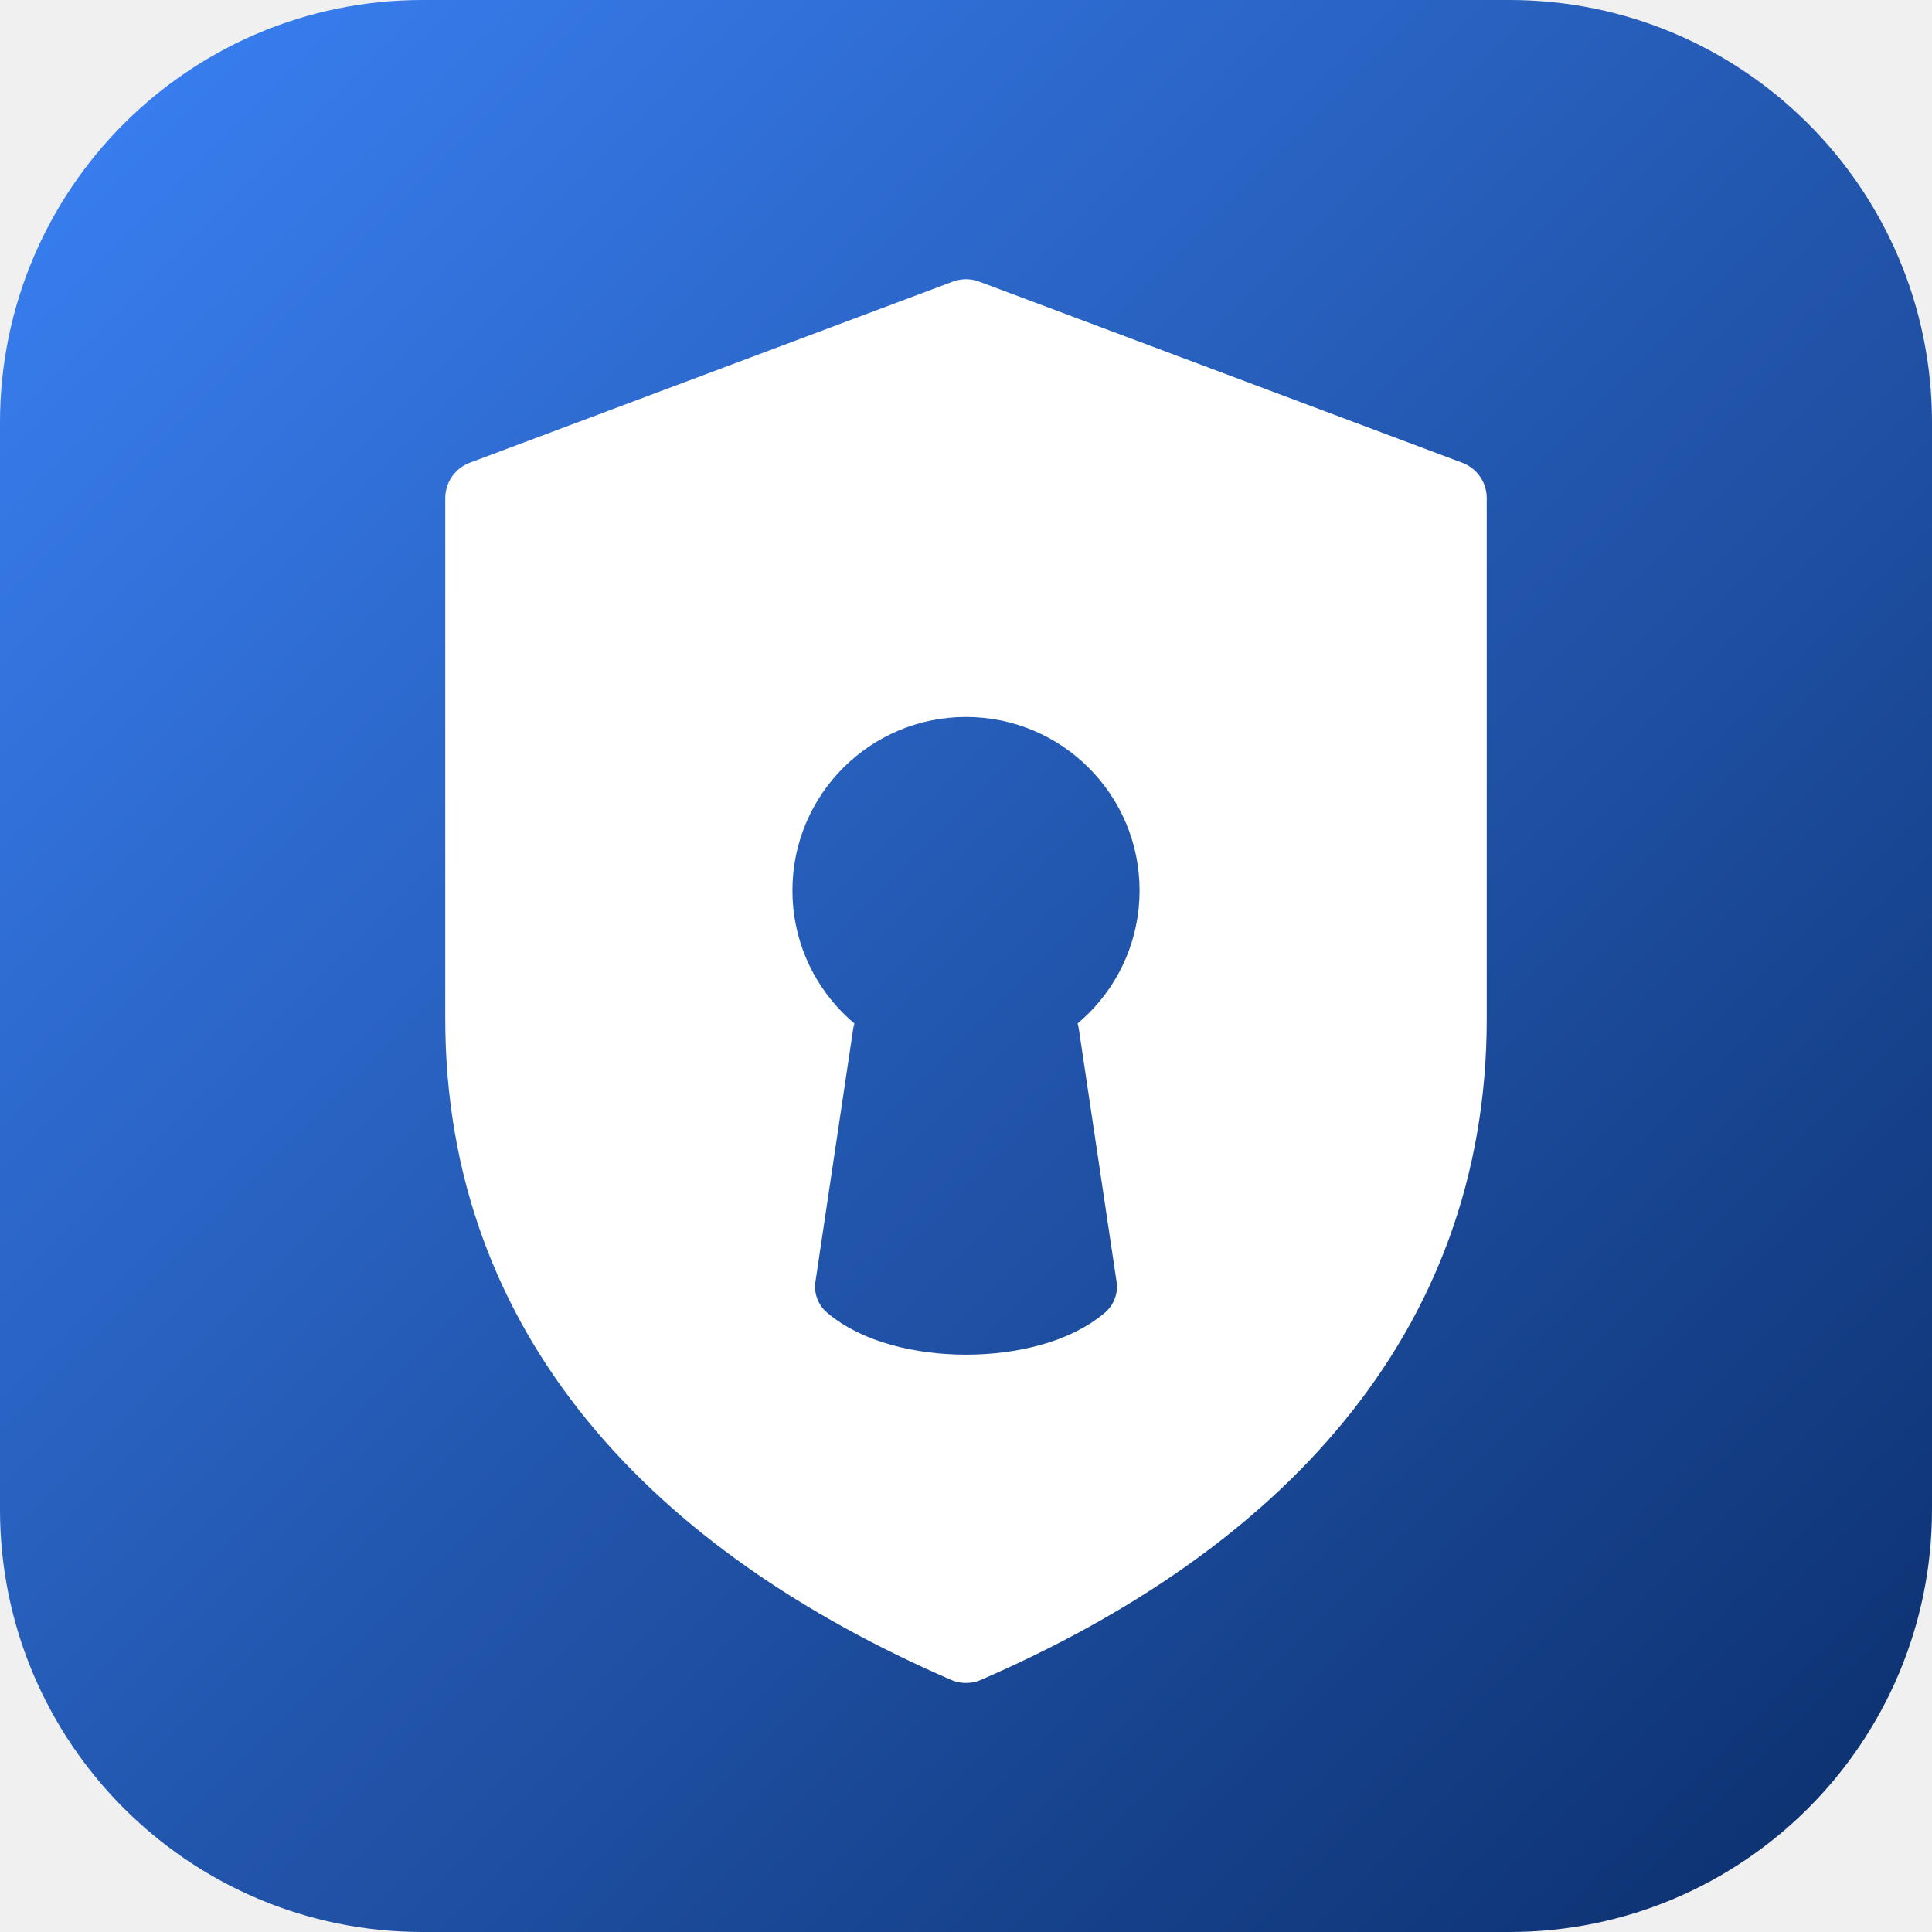
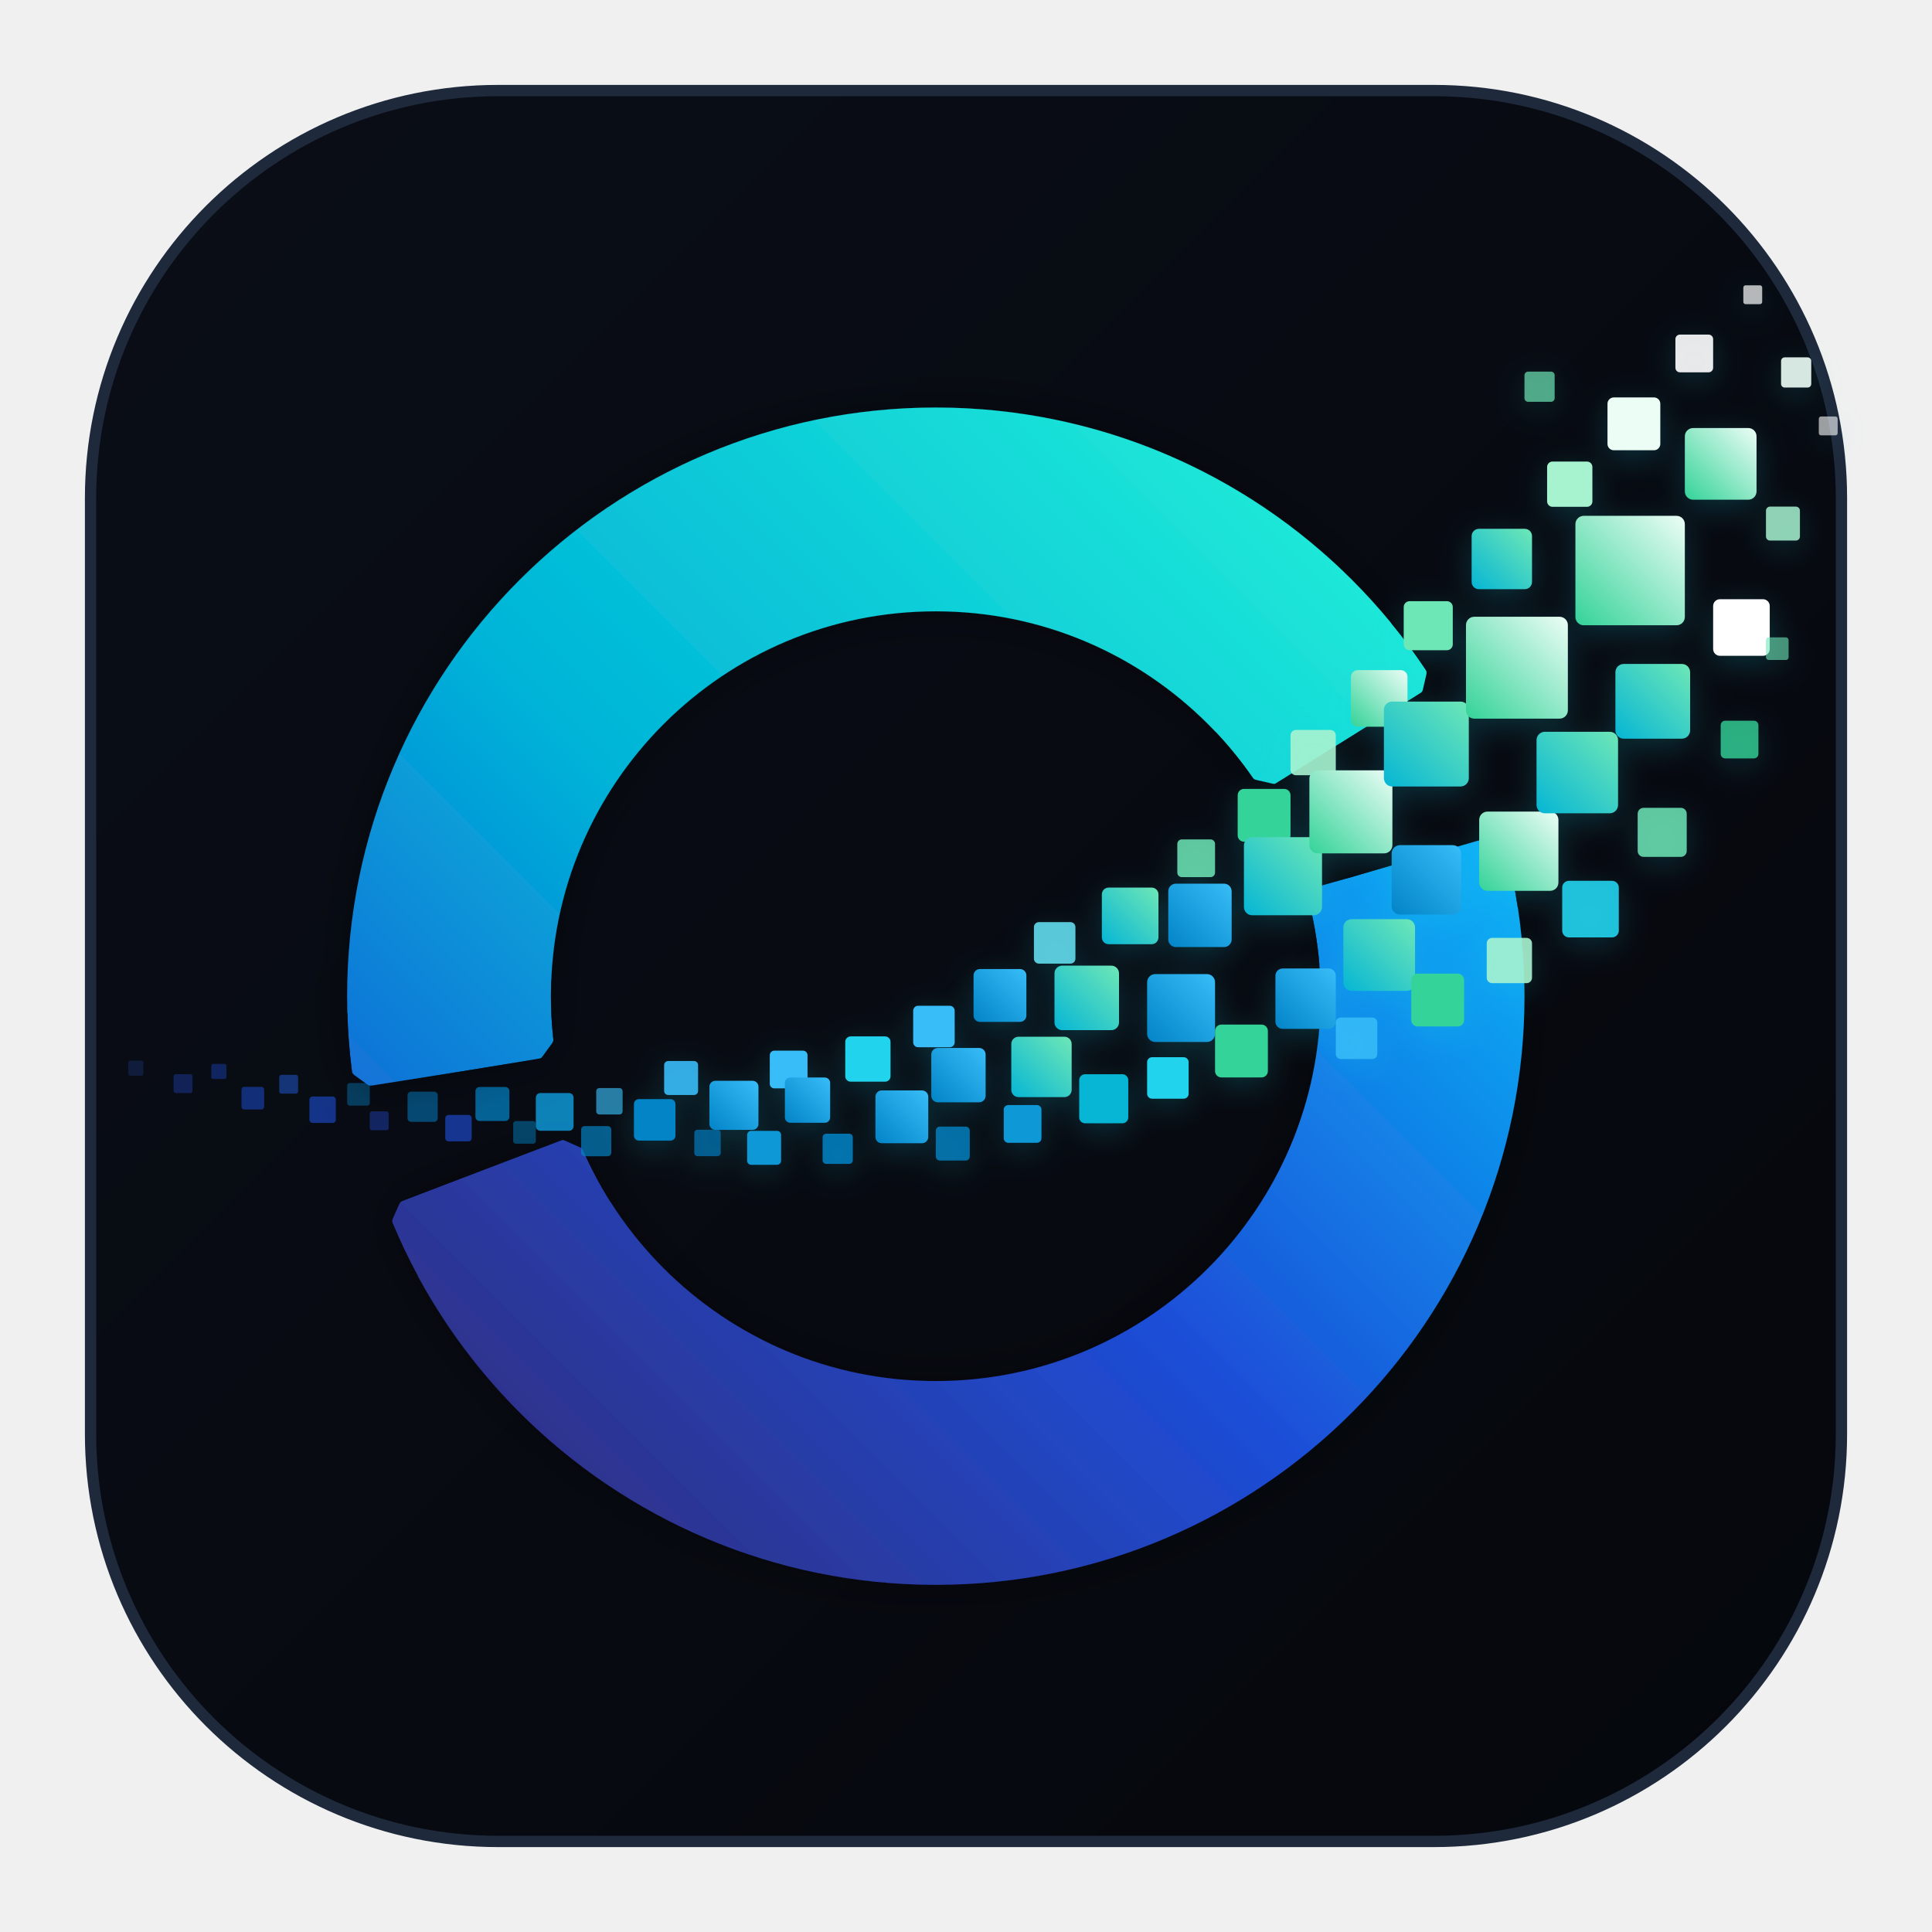
- <svg xmlns="http://www.w3.org/2000/svg" width="1024" height="1024" viewBox="0 0 1024 1024" fill="none">
+ <svg xmlns="http://www.w3.org/2000/svg" viewBox="0 0 512 512" width="512" height="512" role="img" aria-labelledby="title description">
  <defs>
-     <linearGradient id="bg" gradientUnits="userSpaceOnUse" x1="0" y1="0" x2="1024" y2="1024">
-       <stop offset="0" stop-color="#3B82F6" />
-       <stop offset="1" stop-color="#0B2E6B" />
+     <linearGradient id="bg" x1="0%" y1="0%" x2="100%" y2="100%">
+       <stop offset="0%" stop-color="#0A0E17" />
+       <stop offset="100%" stop-color="#05070C" />
    </linearGradient>
+     <linearGradient id="ringUpper" x1="0%" y1="100%" x2="100%" y2="0%">
+       <stop offset="0%" stop-color="#1D4ED8" />
+       <stop offset="45%" stop-color="#00B4D8" />
+       <stop offset="100%" stop-color="#22EFD8" />
+     </linearGradient>
+     <linearGradient id="ringLower" x1="0%" y1="100%" x2="100%" y2="0%">
+       <stop offset="0%" stop-color="#312E81" />
+       <stop offset="45%" stop-color="#1D4ED8" />
+       <stop offset="100%" stop-color="#00D2FF" />
+     </linearGradient>
+     <linearGradient id="packetCyan" x1="0%" y1="100%" x2="100%" y2="0%">
+       <stop offset="0%" stop-color="#0284C7" />
+       <stop offset="100%" stop-color="#38BDF8" />
+     </linearGradient>
+     <linearGradient id="packetMint" x1="0%" y1="100%" x2="100%" y2="0%">
+       <stop offset="0%" stop-color="#06B6D4" />
+       <stop offset="100%" stop-color="#6EE7B7" />
+     </linearGradient>
+     <linearGradient id="packetBright" x1="0%" y1="100%" x2="100%" y2="0%">
+       <stop offset="0%" stop-color="#34D399" />
+       <stop offset="100%" stop-color="#ECFDF5" />
+     </linearGradient>
+     <filter id="ringShadow" x="0" y="0" width="512" height="512" filterUnits="userSpaceOnUse">
+       <feDropShadow dx="0" dy="0" stdDeviation="6" flood-color="#000000" flood-opacity="0.35" />
+     </filter>
+     <filter id="streamGlow" x="-25%" y="-25%" width="150%" height="150%" color-interpolation-filters="sRGB">
+       <feGaussianBlur in="SourceAlpha" stdDeviation="4" result="blur" />
+       <feOffset in="blur" dy="2" result="offsetBlur" />
+       <feFlood flood-color="#22D3EE" flood-opacity="0.2" result="glowColor" />
+       <feComposite in="glowColor" in2="offsetBlur" operator="in" result="softGlow" />
+       <feMerge>
+         <feMergeNode in="softGlow" />
+         <feMergeNode in="SourceGraphic" />
+       </feMerge>
+     </filter>
+     <path id="flow-centerline" d="M 32 283 C 74 294 128 296 170 296 C 240 296 352 260 480 100" />
+     <mask id="b-upper-ring-cut-profile" maskUnits="userSpaceOnUse" x="0" y="0" width="512" height="512" style="mask-type:luminance">
+       <rect x="0" y="0" width="512" height="512" fill="white" />
+       <path d="M -60 -55 L 60 -55 L 60 37 L 25.713 20 A 156 156 0 0 0 26.932 4.598 A 1.5 1.5 0 0 0 26.494 3.494 L 23.439 0.439 A 1.5 1.5 0 0 0 22.379 0 L -22.379 0 A 1.5 1.5 0 0 0 -23.439 0.439 L -26.669 3.669 A 1.5 1.5 0 0 0 -27.107 4.661 A 102 102 0 0 1 -28.98 20 L -60 37 Z" transform="matrix(-0.987688 0.156434 -0.156434 -0.987688 120.5882 284.18)" fill="black" />
+       <path d="M -60 -55 L 60 -55 L 60 37 L 25.713 20 A 156 156 0 0 0 26.932 4.598 A 1.5 1.5 0 0 0 26.494 3.494 L 23.439 0.439 A 1.5 1.5 0 0 0 22.379 0 L -22.379 0 A 1.5 1.5 0 0 0 -23.439 0.439 L -26.669 3.669 A 1.5 1.5 0 0 0 -27.107 4.661 A 102 102 0 0 1 -28.98 20 L -60 37 Z" transform="matrix(0.848048 -0.529919 -0.529919 -0.848048 357.3982 195.6404)" fill="black" />
+     </mask>
+     <mask id="b-lower-ring-cut-profile" maskUnits="userSpaceOnUse" x="0" y="0" width="512" height="512" style="mask-type:luminance">
+       <rect x="0" y="0" width="512" height="512" fill="white" />
+       <path d="M -60 -55 L 60 -55 L 60 37 L 25.713 20 A 156 156 0 0 0 26.932 4.598 A 1.5 1.5 0 0 0 26.494 3.494 L 23.439 0.439 A 1.5 1.5 0 0 0 22.379 0 L -22.379 0 A 1.5 1.5 0 0 0 -23.439 0.439 L -26.669 3.669 A 1.5 1.5 0 0 0 -27.107 4.661 A 102 102 0 0 1 -28.98 20 L -60 37 Z" transform="matrix(0.961262 -0.275637 0.275637 0.961262 372.0028 228.4428)" fill="black" />
+       <path d="M -60 -55 L 60 -55 L 60 37 L 25.713 20 A 156 156 0 0 0 26.932 4.598 A 1.5 1.5 0 0 0 26.494 3.494 L 23.439 0.439 A 1.5 1.5 0 0 0 22.379 0 L -22.379 0 A 1.5 1.5 0 0 0 -23.439 0.439 L -26.669 3.669 A 1.5 1.5 0 0 0 -27.107 4.661 A 102 102 0 0 1 -28.98 20 L -60 37 Z" transform="matrix(-0.93358 0.358368 0.358368 0.93358 127.5681 310.2295)" fill="black" />
+     </mask>
  </defs>
-   <rect width="1024" height="1024" rx="224" fill="url(#bg)" />
-   <path d="M512 168L768 264V540C768 698 664 806 512 872C360 806 256 698 256 540V264L512 168Z" fill="#FFFFFF" stroke="#FFFFFF" stroke-width="40" stroke-linejoin="round" />
-   <circle cx="512" cy="472" r="92" fill="url(#bg)" />
-   <path d="M470 548L450 682C478 706 546 706 574 682L554 548Z" fill="url(#bg)" stroke="url(#bg)" stroke-width="36" stroke-linejoin="round" />
+   <rect x="24" y="24" width="464" height="464" rx="108" fill="url(#bg)" stroke="#1E293B" stroke-width="3" />
+   <g id="lower-ring" filter="url(#ringShadow)">
+     <circle cx="248" cy="264" r="129" fill="none" stroke="url(#ringLower)" stroke-width="54" stroke-linecap="butt" stroke-dasharray="394.008 416.523" stroke-dashoffset="-774.507" mask="url(#b-lower-ring-cut-profile)" />
+   </g>
+   <g id="inlet-data-stream" opacity="0.85">
+     <rect x="34" y="281.07" width="4" height="4" rx="0.48" fill="#1E3A8A" opacity="0.4" />
+     <rect x="46" y="284.668" width="5" height="5" rx="0.6" fill="#1E40AF" opacity="0.5" />
+     <rect x="56" y="281.938" width="4" height="4" rx="0.48" fill="#1D4ED8" opacity="0.45" />
+     <rect x="64" y="288.03" width="6" height="6" rx="0.72" fill="#1D4ED8" opacity="0.6" />
+     <rect x="74" y="284.836" width="5" height="5" rx="0.6" fill="#2563EB" opacity="0.55" />
+     <rect x="82" y="290.583" width="7" height="7" rx="0.84" fill="#1D4ED8" opacity="0.7" />
+     <rect x="92" y="287.007" width="6" height="6" rx="0.72" fill="#0369A1" opacity="0.65" />
+     <rect x="98" y="294.518" width="5" height="5" rx="0.6" fill="#1E40AF" opacity="0.6" />
+     <rect x="108" y="289.3" width="8" height="8" rx="0.96" fill="#0369A1" opacity="0.8" />
+     <rect x="118" y="295.472" width="7" height="7" rx="0.84" fill="#1D4ED8" opacity="0.75" />
+     <rect x="126" y="288.065" width="9" height="9" rx="1.08" fill="#0284C7" opacity="0.85" />
+     <rect x="136" y="297.09" width="6" height="6" rx="0.72" fill="#0369A1" opacity="0.7" />
+     <rect x="142" y="289.668" width="10" height="10" rx="1.2" fill="#0EA5E9" opacity="0.9" />
+     <rect x="154" y="298.417" width="8" height="8" rx="0.96" fill="#0284C7" opacity="0.8" />
+     <rect x="158" y="288.347" width="7" height="7" rx="0.84" fill="#38BDF8" opacity="0.75" />
+   </g>
+   <g id="upper-ring" filter="url(#ringShadow)">
+     <circle cx="248" cy="264" r="129" fill="none" stroke="url(#ringUpper)" stroke-width="54" stroke-linecap="butt" stroke-dasharray="353.482 457.049" stroke-dashoffset="-385.002" mask="url(#b-upper-ring-cut-profile)" />
+   </g>
+   <g id="core-data-stream" filter="url(#streamGlow)">
+     <rect x="168" y="291.275" width="11" height="11" rx="1.32" fill="#0284C7" />
+     <rect x="176" y="281.182" width="9" height="9" rx="1.08" fill="#38BDF8" opacity="0.9" />
+     <rect x="184" y="299.392" width="7" height="7" rx="0.84" fill="#0369A1" opacity="0.85" />
+     <rect x="188" y="286.425" width="13" height="13" rx="1.56" fill="url(#packetCyan)" />
+     <rect x="198" y="299.687" width="9" height="9" rx="1.08" fill="#0EA5E9" opacity="0.9" />
+     <rect x="204" y="278.431" width="10" height="10" rx="1.2" fill="#38BDF8" />
+     <rect x="208" y="285.551" width="12" height="12" rx="1.44" fill="url(#packetCyan)" />
+     <rect x="218" y="300.442" width="8" height="8" rx="0.96" fill="#0284C7" opacity="0.85" />
+     <rect x="224" y="274.657" width="12" height="12" rx="1.44" fill="#22D3EE" />
+     <rect x="232" y="288.97" width="14" height="14" rx="1.68" fill="url(#packetCyan)" />
+     <rect x="242" y="266.534" width="11" height="11" rx="1.32" fill="#38BDF8" />
+     <rect x="246.8" y="277.722" width="14.4" height="14.4" rx="1.728" fill="url(#packetCyan)" />
+     <rect x="248" y="298.557" width="9" height="9" rx="1.08" fill="#0284C7" opacity="0.8" />
+     <rect x="258" y="256.808" width="14" height="14" rx="1.68" fill="url(#packetCyan)" />
+     <rect x="268" y="274.743" width="16" height="16" rx="1.92" fill="url(#packetMint)" />
+     <rect x="266" y="292.853" width="10" height="10" rx="1.2" fill="#0EA5E9" opacity="0.9" />
+     <rect x="274" y="244.371" width="11" height="11" rx="1.32" fill="#67E8F9" opacity="0.85" />
+     <rect x="279.45" y="255.904" width="17.1" height="17.1" rx="2.052" fill="url(#packetMint)" />
+     <rect x="286" y="284.684" width="13" height="13" rx="1.56" fill="#06B6D4" />
+     <rect x="292" y="235.221" width="15" height="15" rx="1.8" fill="url(#packetMint)" />
+     <rect x="304" y="258.139" width="18" height="18" rx="2.16" fill="url(#packetCyan)" />
+     <rect x="304" y="280.169" width="11" height="11" rx="1.32" fill="#22D3EE" />
+     <rect x="309.6" y="234.179" width="16.8" height="16.8" rx="2.016" fill="url(#packetCyan)" />
+     <rect x="312" y="222.452" width="10" height="10" rx="1.2" fill="#6EE7B7" opacity="0.85" />
+     <rect x="322" y="271.528" width="14" height="14" rx="1.68" fill="#34D399" />
+     <rect x="328" y="209.067" width="14" height="14" rx="1.68" fill="#34D399" />
+     <rect x="329.65" y="221.857" width="20.7" height="20.7" rx="2.2" fill="url(#packetMint)" />
+     <rect x="338" y="256.66" width="16" height="16" rx="1.92" fill="url(#packetCyan)" />
+     <rect x="342" y="193.447" width="12" height="12" rx="1.44" fill="#A7F3D0" opacity="0.9" />
+     <rect x="347" y="204.151" width="22" height="22" rx="2.2" fill="url(#packetBright)" />
+     <rect x="356" y="243.592" width="19" height="19" rx="2.2" fill="url(#packetMint)" />
+     <rect x="354" y="269.657" width="11" height="11" rx="1.32" fill="#38BDF8" opacity="0.85" />
+     <rect x="358" y="177.592" width="15" height="15" rx="1.8" fill="url(#packetBright)" />
+     <rect x="366.75" y="185.926" width="22.5" height="22.5" rx="2.2" fill="url(#packetMint)" />
+     <rect x="368.8" y="223.976" width="18.4" height="18.4" rx="2.2" fill="url(#packetCyan)" />
+     <rect x="374" y="258.021" width="14" height="14" rx="1.68" fill="#34D399" />
+     <rect x="372" y="159.32" width="13" height="13" rx="1.56" fill="#6EE7B7" />
+     <rect x="392" y="215.08" width="21" height="21" rx="2.2" fill="url(#packetBright)" />
+     <rect x="394" y="248.552" width="12" height="12" rx="1.44" fill="#A7F3D0" opacity="0.9" />
+     <rect x="388.5" y="163.447" width="27" height="27" rx="2.2" fill="url(#packetBright)" />
+     <rect x="390" y="140.142" width="16" height="16" rx="1.92" fill="url(#packetMint)" />
+     <rect x="407.2" y="193.931" width="21.6" height="21.6" rx="2.2" fill="url(#packetMint)" />
+     <rect x="414" y="233.423" width="15" height="15" rx="1.8" fill="#22D3EE" opacity="0.9" />
+     <rect x="410" y="122.314" width="12" height="12" rx="1.44" fill="#A7F3D0" />
+     <rect x="417.5" y="136.703" width="29" height="29" rx="2.2" fill="url(#packetBright)" />
+     <rect x="428.1" y="175.955" width="19.8" height="19.8" rx="2.2" fill="url(#packetMint)" />
+     <rect x="434" y="214.083" width="13" height="13" rx="1.56" fill="#6EE7B7" opacity="0.85" />
+     <rect x="426" y="105.322" width="14" height="14" rx="1.68" fill="#ECFDF5" />
+     <rect x="404" y="98.485" width="8" height="8" rx="0.96" fill="#6EE7B7" opacity="0.7" />
+     <rect x="446.5" y="113.429" width="19" height="19" rx="2.2" fill="url(#packetBright)" />
+     <rect x="454" y="158.797" width="15" height="15" rx="1.8" fill="#FFFFFF" />
+     <rect x="456" y="190.991" width="10" height="10" rx="1.2" fill="#34D399" opacity="0.8" />
+     <rect x="444" y="88.669" width="10" height="10" rx="1.2" fill="#FFFFFF" opacity="0.9" />
+     <rect x="468" y="134.256" width="9" height="9" rx="1.08" fill="#A7F3D0" opacity="0.85" />
+     <rect x="472" y="94.705" width="8" height="8" rx="0.96" fill="#ECFDF5" opacity="0.9" />
+     <rect x="468" y="168.905" width="6" height="6" rx="0.72" fill="#6EE7B7" opacity="0.6" />
+     <rect x="462" y="75.609" width="5" height="5" rx="0.6" fill="#FFFFFF" opacity="0.7" />
+     <rect x="482" y="110.375" width="5" height="5" rx="0.6" fill="#FFFFFF" opacity="0.6" />
+   </g>
</svg>
